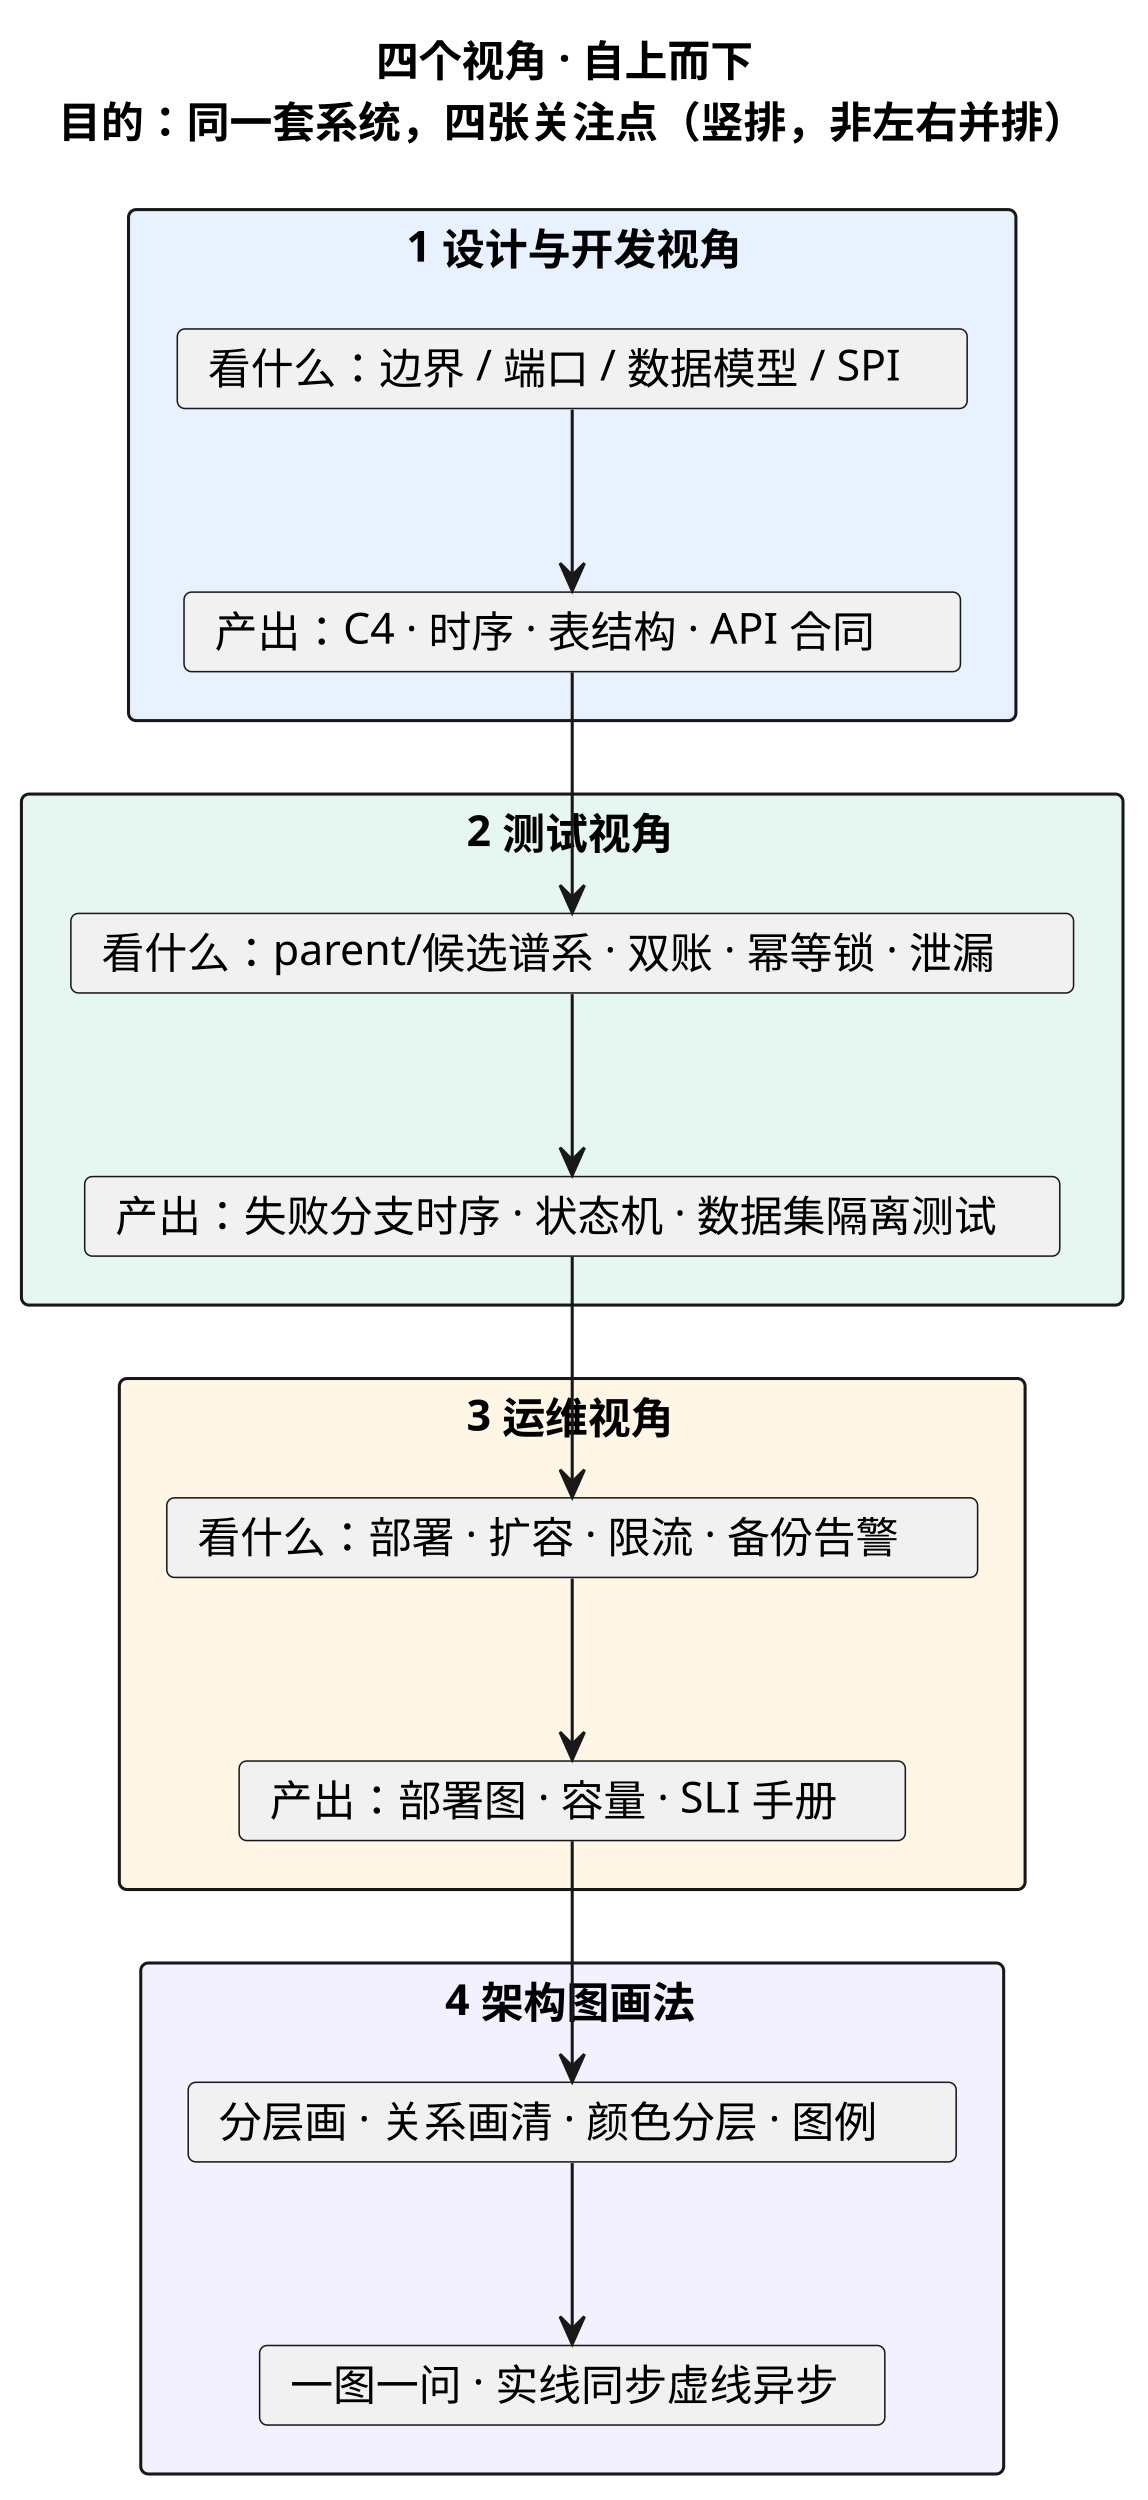
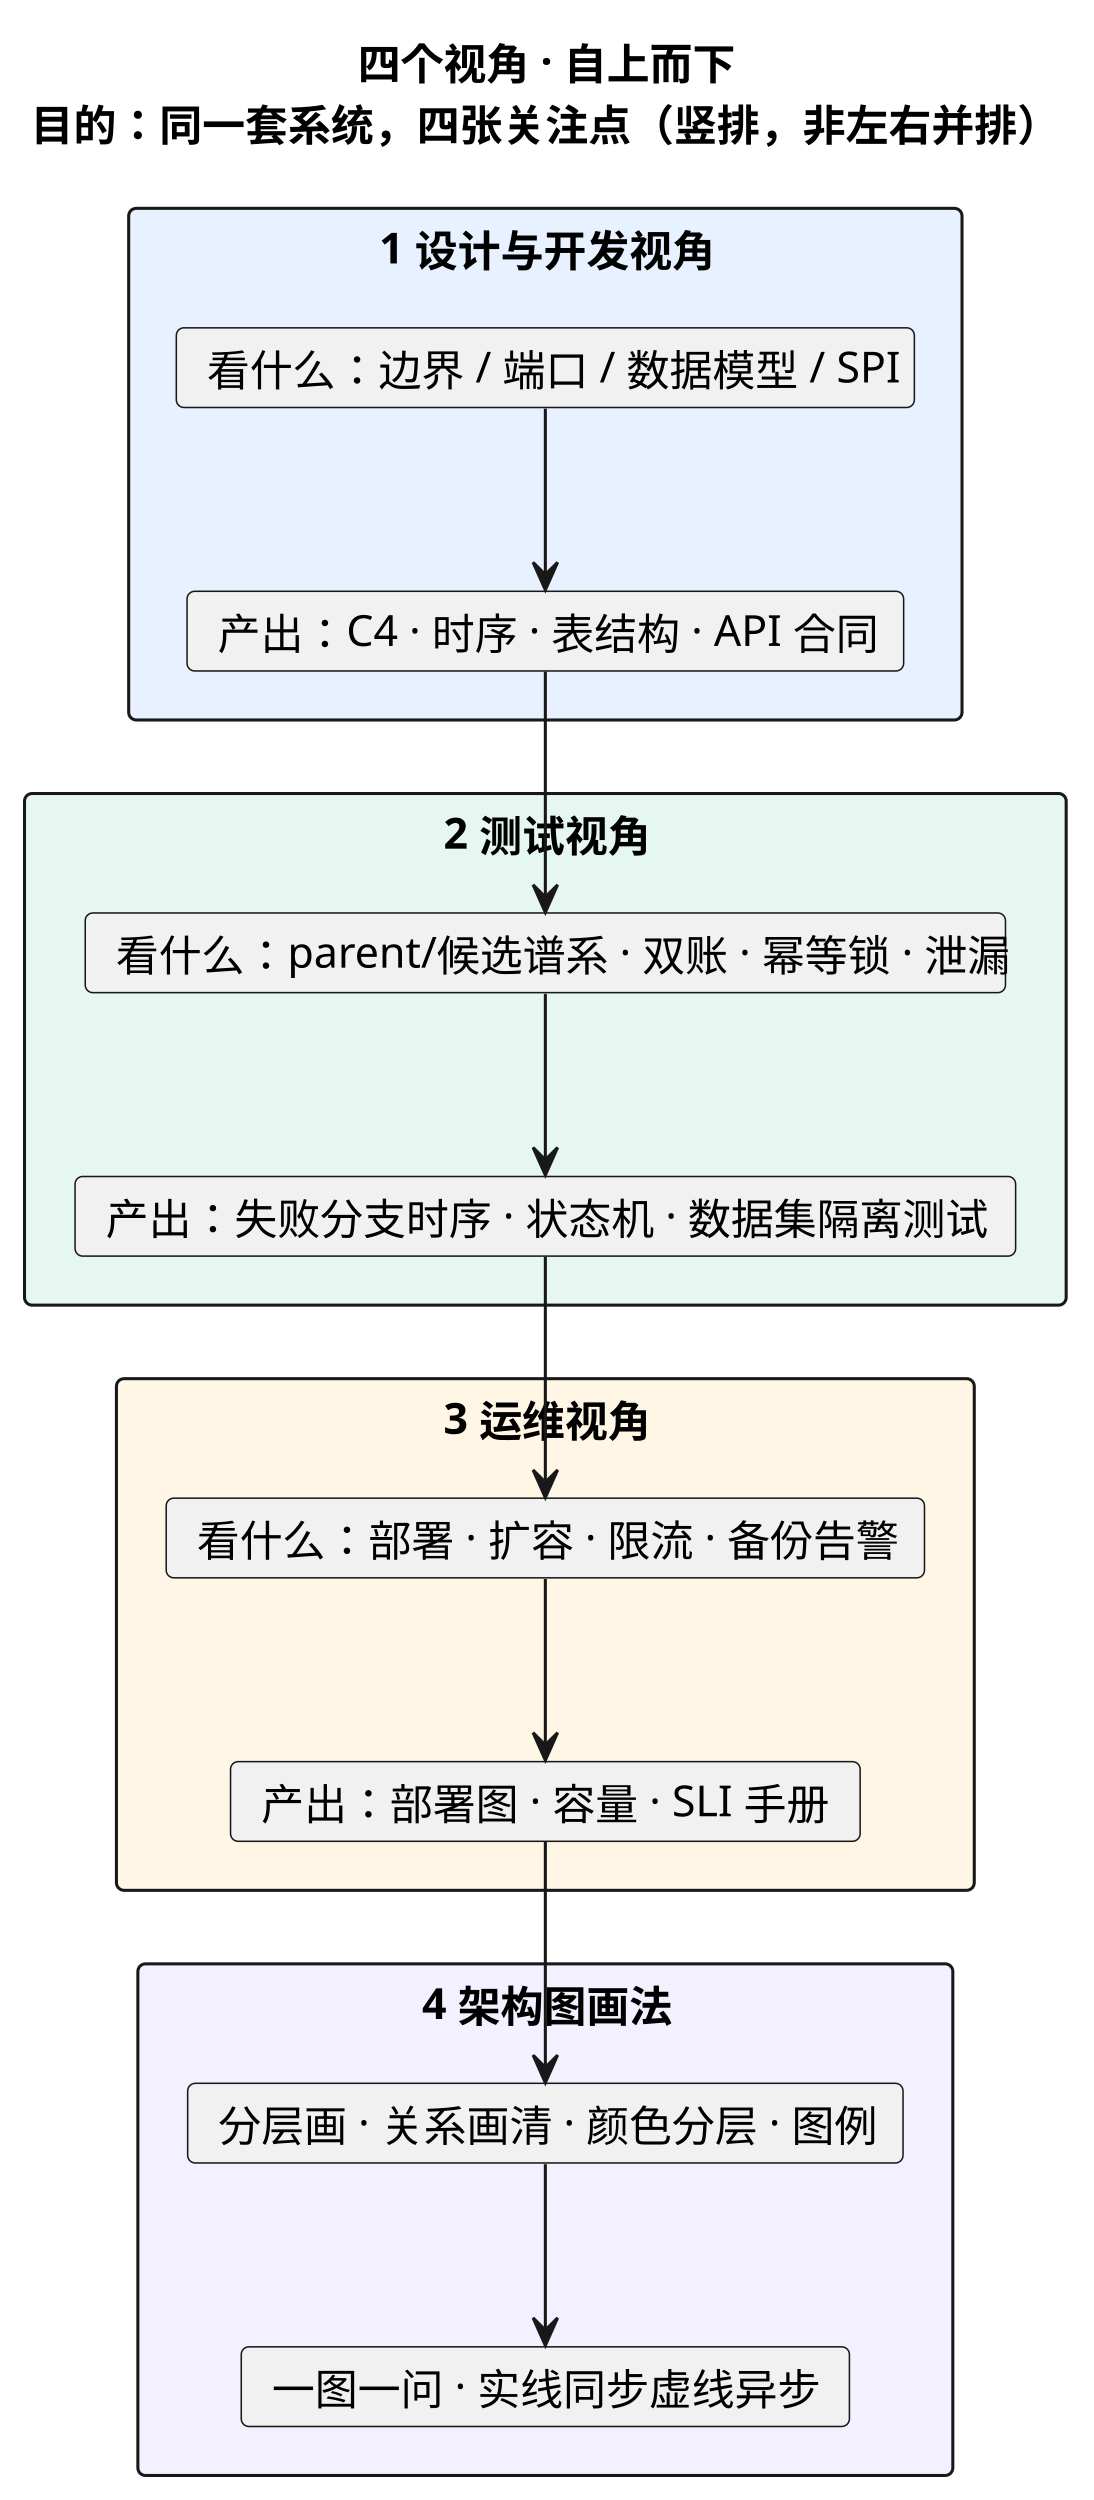
- <svg xmlns="http://www.w3.org/2000/svg" class="diagram-svg" version="1.1" viewBox="0 0 375 817" width="375" height="817">
+ <svg xmlns="http://www.w3.org/2000/svg" class="diagram-svg" version="1.1" viewBox="0 0 357 816" width="357" height="816">
  <defs />
  <g>
    <g class="title" data-source-line="7">
-       <text x="122.84" y="25" font-size="14" fill="#000000" xml:space="preserve" style="white-space: pre" font-weight="bold" font-family="'PingFang SC, Microsoft YaHei, sans-serif'">四个视角 · 自上而下</text>
-       <text x="19" y="45" font-size="14" fill="#000000" xml:space="preserve" style="white-space: pre" font-weight="bold" font-family="'PingFang SC, Microsoft YaHei, sans-serif'">目的：同一套系统，四张关注点（竖排，非左右并排）</text>
+       <text x="116.75" y="26" font-size="14" fill="#000000" xml:space="preserve" style="white-space: pre" font-weight="bold" font-family="'PingFang SC, Microsoft YaHei, sans-serif'">四个视角 · 自上而下</text>
+       <text x="10" y="46" font-size="14" fill="#000000" xml:space="preserve" style="white-space: pre" font-weight="bold" font-family="'PingFang SC, Microsoft YaHei, sans-serif'">目的：同一套系统，四张关注点（竖排，非左右并排）</text>
    </g>
    <g class="cluster" data-qualified-name="1 ......." id="ent0001" data-source-line="9">
-       <rect x="42" y="68.50" width="290" height="167" rx="2.50" ry="2.50" fill="#E8F1FF" stroke="#181818" stroke-width="1" />
-       <text x="132.80" y="85.50" font-size="14" fill="#000000" xml:space="preserve" style="white-space: pre" font-weight="bold" font-family="'PingFang SC, Microsoft YaHei, sans-serif'">1 设计与开发视角</text>
+       <rect x="42" y="68" width="272" height="167" rx="2.50" ry="2.50" fill="#E8F1FF" stroke="#181818" stroke-width="1" />
+       <text x="123.75" y="86" font-size="14" fill="#000000" xml:space="preserve" style="white-space: pre" font-weight="bold" font-family="'PingFang SC, Microsoft YaHei, sans-serif'">1 设计与开发视角</text>
    </g>
    <g class="cluster" data-qualified-name="2 ...." id="ent0005" data-source-line="15">
-       <rect x="7" y="259.50" width="360" height="167" rx="2.50" ry="2.50" fill="#E6F7F2" stroke="#181818" stroke-width="1" />
-       <text x="152.47" y="276.50" font-size="14" fill="#000000" xml:space="preserve" style="white-space: pre" font-weight="bold" font-family="'PingFang SC, Microsoft YaHei, sans-serif'">2 测试视角</text>
+       <rect x="8" y="259" width="340" height="167" rx="2.50" ry="2.50" fill="#E6F7F2" stroke="#181818" stroke-width="1" />
+       <text x="144.75" y="277" font-size="14" fill="#000000" xml:space="preserve" style="white-space: pre" font-weight="bold" font-family="'PingFang SC, Microsoft YaHei, sans-serif'">2 测试视角</text>
    </g>
    <g class="cluster" data-qualified-name="3 ...." id="ent0009" data-source-line="21">
-       <rect x="39" y="450.50" width="296" height="167" rx="2.50" ry="2.50" fill="#FFF6E5" stroke="#181818" stroke-width="1" />
-       <text x="152.47" y="467.50" font-size="14" fill="#000000" xml:space="preserve" style="white-space: pre" font-weight="bold" font-family="'PingFang SC, Microsoft YaHei, sans-serif'">3 运维视角</text>
+       <rect x="38" y="450" width="280" height="167" rx="2.50" ry="2.50" fill="#FFF6E5" stroke="#181818" stroke-width="1" />
+       <text x="144.75" y="468" font-size="14" fill="#000000" xml:space="preserve" style="white-space: pre" font-weight="bold" font-family="'PingFang SC, Microsoft YaHei, sans-serif'">3 运维视角</text>
    </g>
    <g class="cluster" data-qualified-name="4 ....." id="ent0013" data-source-line="27">
-       <rect x="46" y="641.50" width="282" height="167" rx="2.50" ry="2.50" fill="#F3F0FF" stroke="#181818" stroke-width="1" />
-       <text x="145.47" y="658.50" font-size="14" fill="#000000" xml:space="preserve" style="white-space: pre" font-weight="bold" font-family="'PingFang SC, Microsoft YaHei, sans-serif'">4 架构图画法</text>
+       <rect x="45" y="641" width="266" height="167" rx="2.50" ry="2.50" fill="#F3F0FF" stroke="#181818" stroke-width="1" />
+       <text x="137.75" y="659" font-size="14" fill="#000000" xml:space="preserve" style="white-space: pre" font-weight="bold" font-family="'PingFang SC, Microsoft YaHei, sans-serif'">4 架构图画法</text>
    </g>
    <g class="entity" data-qualified-name="1 ........D1" id="ent0002" data-source-line="10">
-       <rect x="57.94" y="107.50" width="258.13" height="26" rx="2.50" ry="2.50" fill="#F1F1F1" stroke="#181818" stroke-width="0.50" />
-       <text x="67.94" y="125.50" font-size="14" fill="#000000" xml:space="preserve" style="white-space: pre" font-family="'PingFang SC, Microsoft YaHei, sans-serif'">看什么：边界 / 端口 / 数据模型 / SPI</text>
+       <rect x="57.55" y="107" width="240.90" height="26" rx="2.50" ry="2.50" fill="#F1F1F1" stroke="#181818" stroke-width="0.50" />
+       <text x="67.55" y="126" font-size="14" fill="#000000" xml:space="preserve" style="white-space: pre" font-family="'PingFang SC, Microsoft YaHei, sans-serif'">看什么：边界 / 端口 / 数据模型 / SPI</text>
    </g>
    <g class="entity" data-qualified-name="1 ........D2" id="ent0003" data-source-line="11">
-       <rect x="60.14" y="193.50" width="253.73" height="26" rx="2.50" ry="2.50" fill="#F1F1F1" stroke="#181818" stroke-width="0.50" />
-       <text x="70.14" y="211.50" font-size="14" fill="#000000" xml:space="preserve" style="white-space: pre" font-family="'PingFang SC, Microsoft YaHei, sans-serif'">产出：C4 · 时序 · 表结构 · API 合同</text>
+       <rect x="61.05" y="193" width="233.90" height="26" rx="2.50" ry="2.50" fill="#F1F1F1" stroke="#181818" stroke-width="0.50" />
+       <text x="71.05" y="212" font-size="14" fill="#000000" xml:space="preserve" style="white-space: pre" font-family="'PingFang SC, Microsoft YaHei, sans-serif'">产出：C4 · 时序 · 表结构 · API 合同</text>
    </g>
    <g class="entity" data-qualified-name="2 .....T1" id="ent0006" data-source-line="16">
-       <rect x="23.16" y="298.50" width="327.68" height="26" rx="2.50" ry="2.50" fill="#F1F1F1" stroke="#181818" stroke-width="0.50" />
-       <text x="33.16" y="316.50" font-size="14" fill="#000000" xml:space="preserve" style="white-space: pre" font-family="'PingFang SC, Microsoft YaHei, sans-serif'">看什么：parent/候选谱系 · 双账 · 幂等锁 · 泄漏</text>
+       <rect x="27.82" y="298" width="300.37" height="26" rx="2.50" ry="2.50" fill="#F1F1F1" stroke="#181818" stroke-width="0.50" />
+       <text x="37.82" y="317" font-size="14" fill="#000000" xml:space="preserve" style="white-space: pre" font-family="'PingFang SC, Microsoft YaHei, sans-serif'">看什么：parent/候选谱系 · 双账 · 幂等锁 · 泄漏</text>
    </g>
    <g class="entity" data-qualified-name="2 .....T2" id="ent0007" data-source-line="17">
-       <rect x="27.68" y="384.50" width="318.65" height="26" rx="2.50" ry="2.50" fill="#F1F1F1" stroke="#181818" stroke-width="0.50" />
-       <text x="37.68" y="402.50" font-size="14" fill="#000000" xml:space="preserve" style="white-space: pre" font-family="'PingFang SC, Microsoft YaHei, sans-serif'">产出：失败分支时序 · 状态机 · 数据集隔离测试</text>
+       <rect x="24.50" y="384" width="307" height="26" rx="2.50" ry="2.50" fill="#F1F1F1" stroke="#181818" stroke-width="0.50" />
+       <text x="34.50" y="403" font-size="14" fill="#000000" xml:space="preserve" style="white-space: pre" font-family="'PingFang SC, Microsoft YaHei, sans-serif'">产出：失败分支时序 · 状态机 · 数据集隔离测试</text>
    </g>
    <g class="entity" data-qualified-name="3 .....O1" id="ent0010" data-source-line="22">
-       <rect x="54.51" y="489.50" width="264.97" height="26" rx="2.50" ry="2.50" fill="#F1F1F1" stroke="#181818" stroke-width="0.50" />
-       <text x="64.51" y="507.50" font-size="14" fill="#000000" xml:space="preserve" style="white-space: pre" font-family="'PingFang SC, Microsoft YaHei, sans-serif'">看什么：部署 · 扩容 · 限流 · 备份告警</text>
+       <rect x="54.25" y="489" width="247.50" height="26" rx="2.50" ry="2.50" fill="#F1F1F1" stroke="#181818" stroke-width="0.50" />
+       <text x="64.25" y="508" font-size="14" fill="#000000" xml:space="preserve" style="white-space: pre" font-family="'PingFang SC, Microsoft YaHei, sans-serif'">看什么：部署 · 扩容 · 限流 · 备份告警</text>
    </g>
    <g class="entity" data-qualified-name="3 .....O2" id="ent0011" data-source-line="23">
-       <rect x="78.15" y="575.50" width="217.71" height="26" rx="2.50" ry="2.50" fill="#F1F1F1" stroke="#181818" stroke-width="0.50" />
-       <text x="88.15" y="593.50" font-size="14" fill="#000000" xml:space="preserve" style="white-space: pre" font-family="'PingFang SC, Microsoft YaHei, sans-serif'">产出：部署图 · 容量 · SLI 手册</text>
+       <rect x="75.25" y="575" width="205.50" height="26" rx="2.50" ry="2.50" fill="#F1F1F1" stroke="#181818" stroke-width="0.50" />
+       <text x="85.25" y="594" font-size="14" fill="#000000" xml:space="preserve" style="white-space: pre" font-family="'PingFang SC, Microsoft YaHei, sans-serif'">产出：部署图 · 容量 · SLI 手册</text>
    </g>
    <g class="entity" data-qualified-name="4 ......M1" id="ent0014" data-source-line="28">
-       <rect x="61.51" y="680.50" width="250.97" height="26" rx="2.50" ry="2.50" fill="#F1F1F1" stroke="#181818" stroke-width="0.50" />
-       <text x="71.51" y="698.50" font-size="14" fill="#000000" xml:space="preserve" style="white-space: pre" font-family="'PingFang SC, Microsoft YaHei, sans-serif'">分层画 · 关系画清 · 颜色分层 · 图例</text>
+       <rect x="61.25" y="680" width="233.50" height="26" rx="2.50" ry="2.50" fill="#F1F1F1" stroke="#181818" stroke-width="0.50" />
+       <text x="71.25" y="699" font-size="14" fill="#000000" xml:space="preserve" style="white-space: pre" font-family="'PingFang SC, Microsoft YaHei, sans-serif'">分层画 · 关系画清 · 颜色分层 · 图例</text>
    </g>
    <g class="entity" data-qualified-name="4 ......M2" id="ent0015" data-source-line="29">
-       <rect x="84.84" y="766.50" width="204.32" height="26" rx="2.50" ry="2.50" fill="#F1F1F1" stroke="#181818" stroke-width="0.50" />
-       <text x="94.84" y="784.50" font-size="14" fill="#000000" xml:space="preserve" style="white-space: pre" font-family="'PingFang SC, Microsoft YaHei, sans-serif'">一图一问 · 实线同步虚线异步</text>
+       <rect x="78.75" y="766" width="198.50" height="26" rx="2.50" ry="2.50" fill="#F1F1F1" stroke="#181818" stroke-width="0.50" />
+       <text x="88.75" y="785" font-size="14" fill="#000000" xml:space="preserve" style="white-space: pre" font-family="'PingFang SC, Microsoft YaHei, sans-serif'">一图一问 · 实线同步虚线异步</text>
    </g>
    <g class="link" data-entity-1="ent0002" data-entity-2="ent0003" id="lnk4" data-source-line="12" data-link-type="dependency">
-       <path d="M187,133.89 C187,149.78 187,172.15 187,188.05" fill="none" stroke="#181818" stroke-width="1" />
-       <polygon points="187,193.05 191,184.05 187,188.05 183,184.05 187,193.05" fill="#181818" stroke="#181818" stroke-width="1" />
+       <path d="M178,133.39 C178,149.28 178,171.65 178,187.55" fill="none" stroke="#181818" stroke-width="1" />
+       <polygon points="178,192.55 182,183.55 178,187.55 174,183.55 178,192.55" fill="#181818" stroke="#181818" stroke-width="1" />
    </g>
    <g class="link" data-entity-1="ent0006" data-entity-2="ent0007" id="lnk8" data-source-line="18" data-link-type="dependency">
-       <path d="M187,324.89 C187,340.78 187,363.15 187,379.05" fill="none" stroke="#181818" stroke-width="1" />
-       <polygon points="187,384.05 191,375.05 187,379.05 183,375.05 187,384.05" fill="#181818" stroke="#181818" stroke-width="1" />
+       <path d="M178,324.39 C178,340.28 178,362.65 178,378.55" fill="none" stroke="#181818" stroke-width="1" />
+       <polygon points="178,383.55 182,374.55 178,378.55 174,374.55 178,383.55" fill="#181818" stroke="#181818" stroke-width="1" />
    </g>
    <g class="link" data-entity-1="ent0010" data-entity-2="ent0011" id="lnk12" data-source-line="24" data-link-type="dependency">
-       <path d="M187,515.89 C187,531.78 187,554.15 187,570.05" fill="none" stroke="#181818" stroke-width="1" />
-       <polygon points="187,575.05 191,566.05 187,570.05 183,566.05 187,575.05" fill="#181818" stroke="#181818" stroke-width="1" />
+       <path d="M178,515.39 C178,531.28 178,553.65 178,569.55" fill="none" stroke="#181818" stroke-width="1" />
+       <polygon points="178,574.55 182,565.55 178,569.55 174,565.55 178,574.55" fill="#181818" stroke="#181818" stroke-width="1" />
    </g>
    <g class="link" data-entity-1="ent0014" data-entity-2="ent0015" id="lnk16" data-source-line="30" data-link-type="dependency">
-       <path d="M187,706.89 C187,722.78 187,745.15 187,761.05" fill="none" stroke="#181818" stroke-width="1" />
-       <polygon points="187,766.05 191,757.05 187,761.05 183,757.05 187,766.05" fill="#181818" stroke="#181818" stroke-width="1" />
+       <path d="M178,706.39 C178,722.28 178,744.65 178,760.55" fill="none" stroke="#181818" stroke-width="1" />
+       <polygon points="178,765.55 182,756.55 178,760.55 174,756.55 178,765.55" fill="#181818" stroke="#181818" stroke-width="1" />
    </g>
    <g class="link" data-entity-1="ent0003" data-entity-2="ent0006" id="lnk17" data-source-line="33" data-link-type="dependency">
-       <path d="M187,219.72 C187,239.54 187,273.48 187,293.3" fill="none" stroke="#181818" stroke-width="1" />
-       <polygon points="187,298.30 191,289.30 187,293.30 183,289.30 187,298.30" fill="#181818" stroke="#181818" stroke-width="1" />
+       <path d="M178,219.22 C178,239.04 178,272.98 178,292.8" fill="none" stroke="#181818" stroke-width="1" />
+       <polygon points="178,297.80 182,288.80 178,292.80 174,288.80 178,297.80" fill="#181818" stroke="#181818" stroke-width="1" />
    </g>
    <g class="link" data-entity-1="ent0007" data-entity-2="ent0010" id="lnk18" data-source-line="34" data-link-type="dependency">
-       <path d="M187,410.72 C187,430.54 187,464.48 187,484.3" fill="none" stroke="#181818" stroke-width="1" />
-       <polygon points="187,489.30 191,480.30 187,484.30 183,480.30 187,489.30" fill="#181818" stroke="#181818" stroke-width="1" />
+       <path d="M178,410.22 C178,430.04 178,463.98 178,483.8" fill="none" stroke="#181818" stroke-width="1" />
+       <polygon points="178,488.80 182,479.80 178,483.80 174,479.80 178,488.80" fill="#181818" stroke="#181818" stroke-width="1" />
    </g>
    <g class="link" data-entity-1="ent0011" data-entity-2="ent0014" id="lnk19" data-source-line="35" data-link-type="dependency">
-       <path d="M187,601.72 C187,621.54 187,655.48 187,675.3" fill="none" stroke="#181818" stroke-width="1" />
-       <polygon points="187,680.30 191,671.30 187,675.30 183,671.30 187,680.30" fill="#181818" stroke="#181818" stroke-width="1" />
+       <path d="M178,601.22 C178,621.04 178,654.98 178,674.8" fill="none" stroke="#181818" stroke-width="1" />
+       <polygon points="178,679.80 182,670.80 178,674.80 174,670.80 178,679.80" fill="#181818" stroke="#181818" stroke-width="1" />
    </g>
  </g>
</svg>
